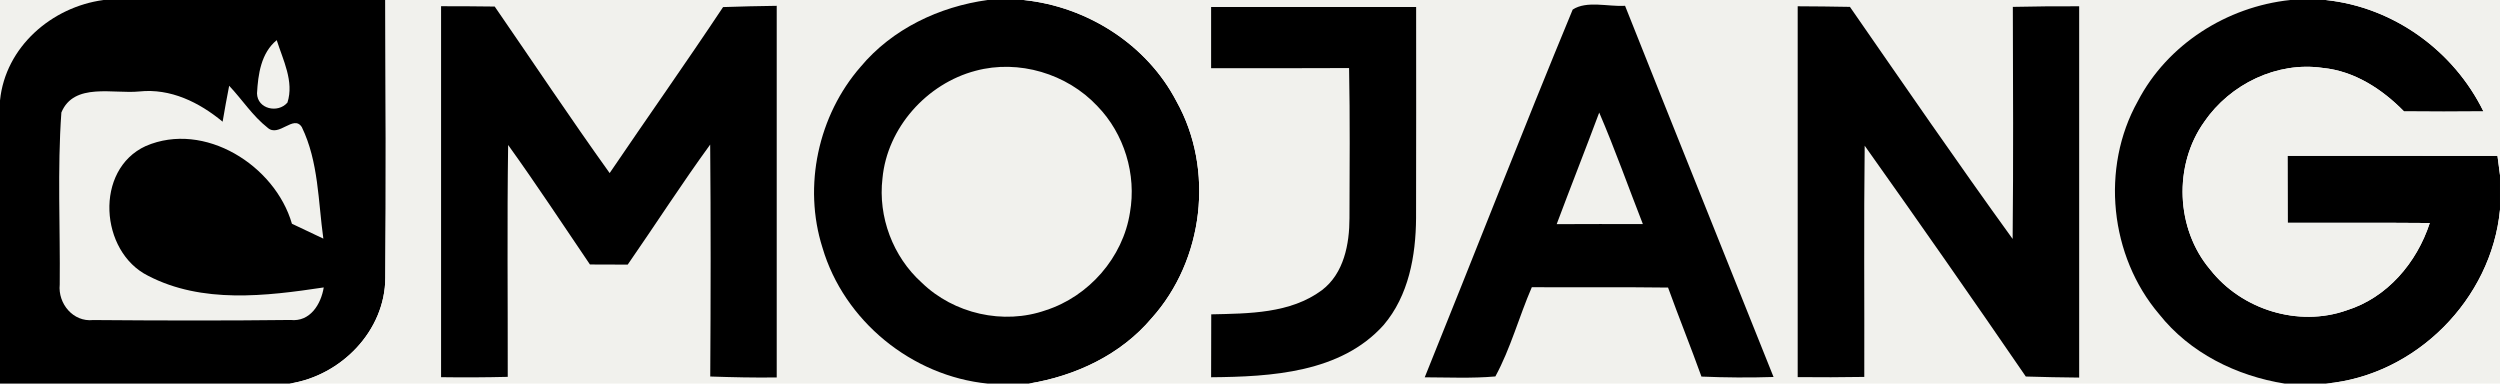
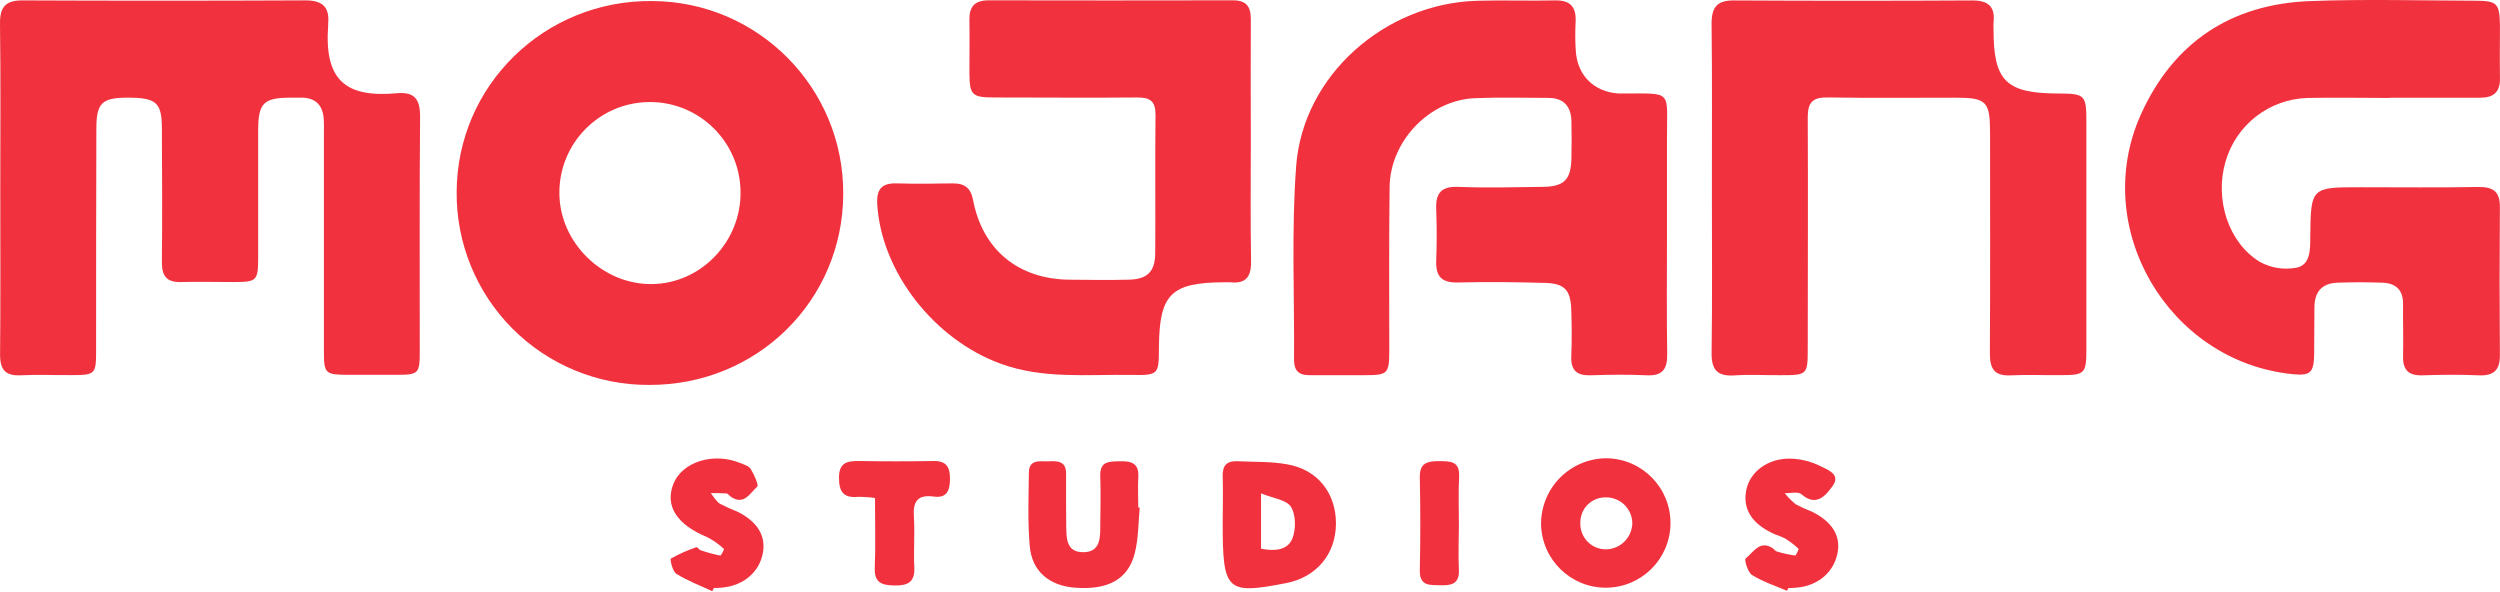
- <svg xmlns="http://www.w3.org/2000/svg" viewBox="0 0 378 58">
-   <path d="M0 0h15.66C7.83 1.04.81 7.09 0 15.19V0z" fill="#f1f1ed" />
-   <path d="M15.66 0h42.61c.05 14 .11 28-.01 42-.021 8.04-6.71 14.82-14.48 16H0V15.19C.81 7.09 7.83 1.04 15.66 0z" fill="#000" />
-   <path d="M58.27 0h91.06c-7.31 1-14.42 4.37-19.2 10.09-6.42 7.35-8.73 18.03-5.78 27.34 3.25 11.08 13.52 19.44 24.99 20.57H43.78c7.771-1.18 14.46-7.96 14.48-16 .12-14 .06-28 .01-42z" fill="#f1f1ed" />
-   <path d="M149.33 0h5.43c9.58.98 18.62 6.69 23.11 15.3 5.78 10.31 4.15 24.03-3.74 32.81-4.66 5.531-11.53 8.75-18.59 9.891h-6.2c-11.47-1.13-21.74-9.49-24.99-20.57-2.95-9.31-.64-19.99 5.78-27.34C134.91 4.37 142.02 1 149.33 0z" fill="#000" />
-   <path d="M154.76 0h191.541c-9.57 1-18.602 6.7-23.07 15.31-5.631 10.07-4.24 23.411 3.229 32.19 4.64 5.859 11.69 9.34 18.989 10.5H155.54c7.06-1.141 13.93-4.359 18.59-9.891 7.89-8.779 9.52-22.5 3.74-32.81C173.38 6.69 164.34.98 154.76 0z" fill="#f1f1ed" />
-   <path d="M346.301 0h5.34C361.87 1.06 371 7.65 375.5 16.85c-4.01.04-8.01.04-12.01 0-3.301-3.37-7.5-6.11-12.301-6.58-6.91-1-13.99 2.45-17.889 8.13-4.701 6.56-4.341 16.22.889 22.37 4.75 6.051 13.32 8.73 20.621 6.15 6.149-1.92 10.609-7.199 12.569-13.199-7.17-.061-14.329-.021-21.489-.031-.011-3.379-.011-6.75-.021-10.129 10.579 0 21.159-.01 31.75.01.09.73.28 2.18.38 2.91v5.22c-1.279 13.55-12.73 25.069-26.32 26.3h-6.23c-7.299-1.16-14.35-4.641-18.989-10.5-7.47-8.779-8.86-22.12-3.229-32.19C327.699 6.7 336.73 1 346.301 0z" fill="#000" />
-   <path d="M351.641 0H378v26.48c-.1-.73-.29-2.18-.38-2.91-10.591-.02-21.171-.01-31.75-.01.01 3.38.01 6.75.021 10.129 7.16.011 14.319-.029 21.489.031-1.96 6-6.42 11.279-12.569 13.199-7.301 2.58-15.871-.1-20.621-6.15-5.229-6.149-5.59-15.81-.889-22.37 3.898-5.68 10.979-9.13 17.889-8.13 4.801.47 9 3.21 12.301 6.58 4 .04 8 .04 12.01 0C371 7.65 361.87 1.06 351.641 0z" fill="#f1f1ed" />
-   <path d="M66.69.94c2.7 0 5.41.01 8.11.05 5.79 8.4 11.439 16.89 17.38 25.18 5.69-8.39 11.54-16.66 17.15-25.1 2.7-.1 5.4-.15 8.11-.19v56.19c-3.35.05-6.7-.03-10.05-.141.07-11.689.09-23.38-.01-35.07-4.32 5.94-8.29 12.121-12.47 18.15C93.01 40 91.1 40 89.2 39.99c-4.1-6.04-8.109-12.14-12.37-18.07-.17 11.689-.04 23.38-.06 35.061-3.36.08-6.72.1-10.08.049-.01-18.7 0-37.39 0-56.09zM183.12 1.06h31c-.011 10.64.03 21.29-.011 31.93-.039 5.68-1.119 11.72-4.91 16.16-6.479 7.229-17.029 7.81-26.079 7.89 0-3.17 0-6.34.02-9.511 5.68-.129 11.969-.109 16.74-3.659 3.319-2.53 4.16-6.96 4.16-10.899.021-7.561.09-15.121-.06-22.681-6.961.04-13.91.02-20.86.02V1.06zM237.79 1.45c2.101-1.39 5.37-.42 7.92-.57 7.44 18.72 14.979 37.41 22.45 56.12-3.631.12-7.27.09-10.9-.061-1.619-4.51-3.42-8.949-5.05-13.459-6.87-.09-13.729-.021-20.601-.051-1.93 4.45-3.209 9.26-5.51 13.49-3.549.311-7.119.141-10.68.13C222.91 38.529 230.15 19.9 237.79 1.45zM271.811.95c2.629.01 5.26.04 7.899.09 8.14 11.73 16.229 23.52 24.601 35.09.119-11.69.06-23.39.029-35.09 3.34-.07 6.689-.11 10.03-.09.01 18.71 0 37.42 0 56.14-2.69-.029-5.38-.07-8.069-.16a2538.877 2538.877 0 0 0-24.361-34.9c-.139 11.66-.029 23.31-.06 34.96-3.36.06-6.71.06-10.069.029V.95z" fill="#000" />
-   <path d="M38.86 14.12c.16-2.88.6-6.1 2.98-8.05.95 3 2.649 6.26 1.62 9.44-1.44 1.67-4.55.97-4.6-1.39zM147.52 10.7c6.51-1.75 13.8.44 18.39 5.33 4.08 4.19 5.95 10.35 4.94 16.1-1.05 6.79-6.21 12.681-12.73 14.78-6.4 2.25-13.91.54-18.76-4.18-4.35-3.91-6.62-9.951-5.93-15.76.71-7.65 6.71-14.34 14.09-16.27z" fill="#f1f1ed" />
-   <path d="M9.28 17.01c1.89-4.59 7.9-2.78 11.78-3.18 4.73-.5 9.06 1.64 12.6 4.57.32-1.81.62-3.62.99-5.43 1.97 2.08 3.54 4.56 5.81 6.34 1.69 1.53 3.95-2.06 5.18-.08 2.53 5.21 2.46 11.209 3.25 16.85-1.59-.75-3.17-1.49-4.75-2.25C41.59 25 30.9 18.26 22.04 22.08c-7.8 3.57-6.97 15.98.36 19.62 8.16 4.239 17.8 3.079 26.55 1.76-.42 2.54-2.05 5.24-5.03 4.92-9.94.12-19.9.091-29.84.011-3.02.33-5.34-2.49-5.05-5.371.09-8.661-.37-17.37.25-26.01zM241.801 17.02c2.389 5.55 4.398 11.24 6.6 16.86-4.34-.01-8.68-.01-13.03.011 2.109-5.641 4.328-11.231 6.43-16.871zM351.68 58c13.59-1.23 25.041-12.75 26.32-26.3V58h-26.32z" fill="#f1f1ed" />
+ <svg xmlns="http://www.w3.org/2000/svg" viewBox="0 0 695.27 164.42">
+   <defs>
+     <style>.cls-1{fill:#f1323e}</style>
+   </defs>
+   <g id="Layer_2" data-name="Layer 2">
+     <g id="Layer_1-2" data-name="Layer 1">
+       <path class="cls-1" d="M447 127.45a18.24 18.24 0 0 0-18.42 18.35A18 18 0 1 0 447 127.45Zm-.43 25.33a7.1 7.1 0 0 1-7.06-7.46 6.94 6.94 0 0 1 7-7 7.29 7.29 0 0 1 7.45 7.16 7.44 7.44 0 0 1-7.44 7.3Z" />
+       <path class="cls-1" d="M400.31 128.24c-3.16 0-5.53.36-5.45 4.49q.27 13 0 25.94c-.08 4.49 3 4 5.76 4.09s5.3-.24 5.11-4.19c-.21-4.32 0-8.65 0-13s-.17-8.66.06-13-2.42-4.29-5.48-4.33Z" />
+       <path class="cls-1" d="M291.68 128.29c-2.32.1-5.5-.74-5.54 3.15-.08 6.81-.35 13.66.24 20.43.61 7.08 5.49 11.08 12.76 11.59 9 .64 14.57-2.33 16.43-9.53 1.06-4.11 1-8.52 1.39-12.79h-.39c0-2.82-.16-5.66 0-8.47.25-3.77-1.86-4.46-4.95-4.39s-5.8-.14-5.63 4.22.05 9 0 13.46c0 3.54.12 7.68-4.87 7.61-4.64-.06-4.55-4-4.59-7.39-.06-4.82-.06-9.64-.05-14.46.06-3.52-2.42-3.54-4.8-3.43Z" />
+       <path class="cls-1" d="M344.16 128.27c-2.89-.15-4.22 1.13-4.12 4.14.14 4.32 0 8.63 0 13 0 19 1 20 17.69 16.75 8.37-1.64 13.75-8.05 13.81-16.47s-5-15.08-13.54-16.55c-4.5-.83-9.21-.64-13.84-.87ZM359 140.91c1.4 2.2 1.45 6.17.46 8.75-1.32 3.44-5 3.67-8.76 2.94v-15.39c3.3 1.36 7.05 1.79 8.3 3.7Z" />
+       <path class="cls-1" d="M5.87 104.37c4.66-.24 9.33 0 14-.05 6.59 0 6.85-.24 6.86-6.66 0-20.66 0-41.31.07-62 0-7 1.61-8.48 8.56-8.5 8.06 0 9.62 1.29 9.66 8.4.06 12.49.13 25 0 37.47 0 3.82 1.43 5.51 5.29 5.41 4.82-.13 9.66 0 14.49 0 6.71 0 7-.29 7-7.1v-35c0-7.83 1.52-9.21 9.47-9.18h3c3.59.18 5.44 2.19 5.74 5.67.13 1.48.07 3 .07 4.49v60.46c0 6.12.42 6.43 6.61 6.46h13.49c6.23 0 6.55-.31 6.56-6.45 0-21.82-.09-43.64.09-65.46 0-4.74-1.57-6.82-6.36-6.41C96 27.25 90.14 22.26 91.27 7v-.5c.44-4.77-1.83-6.43-6.49-6.4Q45.56.28 6.33.11C1.54.08-.06 1.91 0 6.63.21 21.78.08 36.94.08 52.1c0 15.49.09 31-.06 46.46-.02 4.33 1.53 6.04 5.85 5.81Z" />
+       <path class="cls-1" d="M432.37.11C425.21.28 418 0 410.89.21c-25.74.7-48.54 20.76-50.42 46-1.34 17.89-.45 36-.59 53.93 0 2.94 1.36 4.23 4.27 4.2h15.49c6.33 0 6.72-.4 6.73-6.89 0-15.16-.1-30.32.09-45.47.17-12.78 11.09-24.13 23.66-24.67 6.81-.29 13.65-.1 20.48-.08 4.33 0 6.35 2.4 6.43 6.58.06 3.33.08 6.66 0 10-.1 6.17-1.94 8.08-8.05 8.16-7.83.1-15.66.31-23.48 0-4.7-.17-6.25 1.77-6.08 6.17.19 4.82.17 9.66 0 14.49-.14 4.2 1.48 6 5.86 5.93 8.15-.18 16.32-.12 24.48.12 5.37.16 7.05 2 7.22 7.45.13 4.33.19 8.67 0 13-.14 3.92 1.59 5.36 5.39 5.24 5.16-.17 10.33-.24 15.48 0 4.41.22 5.88-1.59 5.81-5.86-.17-11.16-.06-22.32-.06-33.48V38.55C463.57 25 465.34 26 451.59 26h-1.5c-6.77-.46-11.41-5-11.85-11.84a68.69 68.69 0 0 1-.05-8c.24-4.26-1.47-6.16-5.82-6.05Z" />
+       <path class="cls-1" d="M313.92 77.78c-5.5.13-11 .07-16.49 0-14.11-.12-24.09-8.19-26.78-22C270 52.24 268.3 51 265 51c-5.16.08-10.32.16-15.48 0-4.38-.15-5.82 1.65-5.54 6 1.21 18.69 15.81 37.41 34.33 44.16 11.8 4.3 24 2.93 36.09 3.11 7.86.12 7.86 0 7.91-7.64.11-14.87 3.33-18.07 18.28-18.13a15 15 0 0 1 1.5 0c4.33.48 5.91-1.45 5.84-5.77-.19-11.16-.07-22.31-.07-33.47 0-11.32-.06-22.64 0-34 0-3.55-1.34-5.18-5-5.17q-34 .07-67.94 0c-3.87 0-5.39 1.78-5.32 5.49.08 5 0 10 0 15 .08 5.82.78 6.51 6.76 6.53 13.32 0 26.64.12 40 0 3.61 0 5 1.09 5 4.85-.16 12.82 0 25.64-.08 38.46-.04 5.14-2.21 7.25-7.36 7.36Z" />
+       <path class="cls-1" d="M233.33 132.86c0 3.78 1.17 5.69 5.19 5.32a34.5 34.5 0 0 1 4.82.31c0 6.8.2 13.1-.06 19.39-.19 4.31 2.09 4.89 5.56 4.94 3.64.06 5.65-.93 5.44-5.07-.25-4.65.19-9.34-.12-14-.29-4.28 1-6.27 5.54-5.65 3.65.49 4.48-1.71 4.5-4.89s-.91-5.05-4.51-5q-10.5.17-21 0c-3.28-.02-5.38.61-5.36 4.65Z" />
+       <path class="cls-1" d="M499.23 154.5a33.33 33.33 0 0 1-5.09-1.13c-.43-.12-.74-.66-1.15-.93-3.69-2.34-5.39 1.26-7.53 2.88-.4.31.61 3.86 1.79 4.59 3 1.87 6.47 3 9.75 4.4l.36-.78c.83 0 1.66 0 2.49-.12 5.9-.59 10.21-4.34 11.21-9.74.88-4.67-1.55-8.6-7.08-11.34a42.46 42.46 0 0 1-4.54-2.06 20.33 20.33 0 0 1-3.1-3.12c1.59.06 3.73-.51 4.66.3 4.2 3.69 6.86.17 8.65-2.26 2.45-3.32-1.53-4.62-3.55-5.64a19.59 19.59 0 0 0-8.1-2c-6.36-.15-11.38 3.68-12.37 8.83-1 5.31 1.66 9.42 8 12.23a21.09 21.09 0 0 1 2.77 1.12 22.79 22.79 0 0 1 3.75 2.86c.18.14-.67 1.93-.92 1.91Z" />
+       <path class="cls-1" d="M548.37.12q-33 .18-66 0C477.6.06 476 1.89 476 6.61c.2 15.33.07 30.66.09 46 0 15.16.13 30.33-.08 45.49-.07 4.8 1.64 6.63 6.43 6.3 4.31-.31 8.66 0 13-.06 7.13 0 7.3-.16 7.31-7.26 0-21.5.11-43 0-64.49 0-4.09 1.35-5.56 5.5-5.49 11.82.21 23.66.05 35.49.07 8.76 0 9.7 1 9.71 9.84 0 20.49.07 41-.05 61.48 0 4.25 1.46 6.12 5.84 5.9 4.65-.24 9.33 0 14-.06 6.55 0 7-.45 7-7.17v-63c0-7.87-.28-8.12-8.16-8.16-14.2-.08-17.67-3.56-17.66-17.71a19.06 19.06 0 0 1 0-2c.52-4.54-1.54-6.2-6.05-6.17Z" />
+       <path class="cls-1" d="M689.15 52c-10.83.2-21.66.07-32.5.07-14 0-14 0-14.15 14 0 3.45 0 7.57-3.77 8.37a15.29 15.29 0 0 1-10.26-1.62c-8.79-5.35-12.58-17.44-9.55-27.82a24.47 24.47 0 0 1 22.84-17.76c7.66-.15 15.33 0 23 0v-.06h25c3.72 0 5.56-1.57 5.5-5.39-.08-5 0-10 0-15-.15-5.86-.83-6.57-6.79-6.59-15.33-.05-30.68-.48-46 .1-22 .82-38.06 11.51-47.08 31.55-14.17 31.5 7.61 68.6 42 72.19 5.15.54 6.13-.32 6.2-5.67.07-4.33 0-8.66.07-13s2.19-6.59 6.39-6.75 8.33-.15 12.49 0c3.74.12 5.83 2 5.77 6-.06 4.83.12 9.66 0 14.49-.09 3.86 1.62 5.4 5.44 5.27 5.16-.17 10.34-.24 15.49 0 4.28.21 6.07-1.41 6-5.74q-.16-20.49 0-41c.06-4.39-1.89-5.71-6.09-5.64Z" />
+       <path class="cls-1" d="M200.31 154.52a45.47 45.47 0 0 1-5.46-1.49c-.44-.15-.92-.95-1.15-.86a40.61 40.61 0 0 0-7.11 3.17c-.32.2.45 3.58 1.5 4.24 3.12 1.95 6.64 3.27 10 4.84.15-.3.29-.6.43-.9.83 0 1.67 0 2.49-.12 5.89-.61 10.24-4.39 11.17-9.71.83-4.71-1.55-8.6-7-11.35a52.19 52.19 0 0 1-5-2.26c-1-.67-1.69-1.94-2.52-2.94 1.45 0 2.9 0 4.33.08.42 0 .79.58 1.19.87 3.7 2.65 5.43-1 7.4-2.74.5-.44-.87-3.4-1.81-4.94-.53-.85-1.92-1.24-3-1.68-7.41-3-16.07-.28-18.49 5.84s.89 11.3 9.44 14.84a19.73 19.73 0 0 1 4.6 3.25c.12.09-.78 1.9-1.01 1.86Z" />
+       <path class="cls-1" d="M181.33.29C151.4 0 127.14 23.74 127 53.33a53.22 53.22 0 0 0 53.51 53.72c30 .12 53.95-23.43 54-53.2A53.37 53.37 0 0 0 181.33.29ZM181.24 79c-13.72.14-25.64-11.59-25.67-25.28a25.19 25.19 0 0 1 50.38-.3c.14 13.86-11.09 25.49-24.71 25.58Z" />
+     </g>
+   </g>
</svg>
